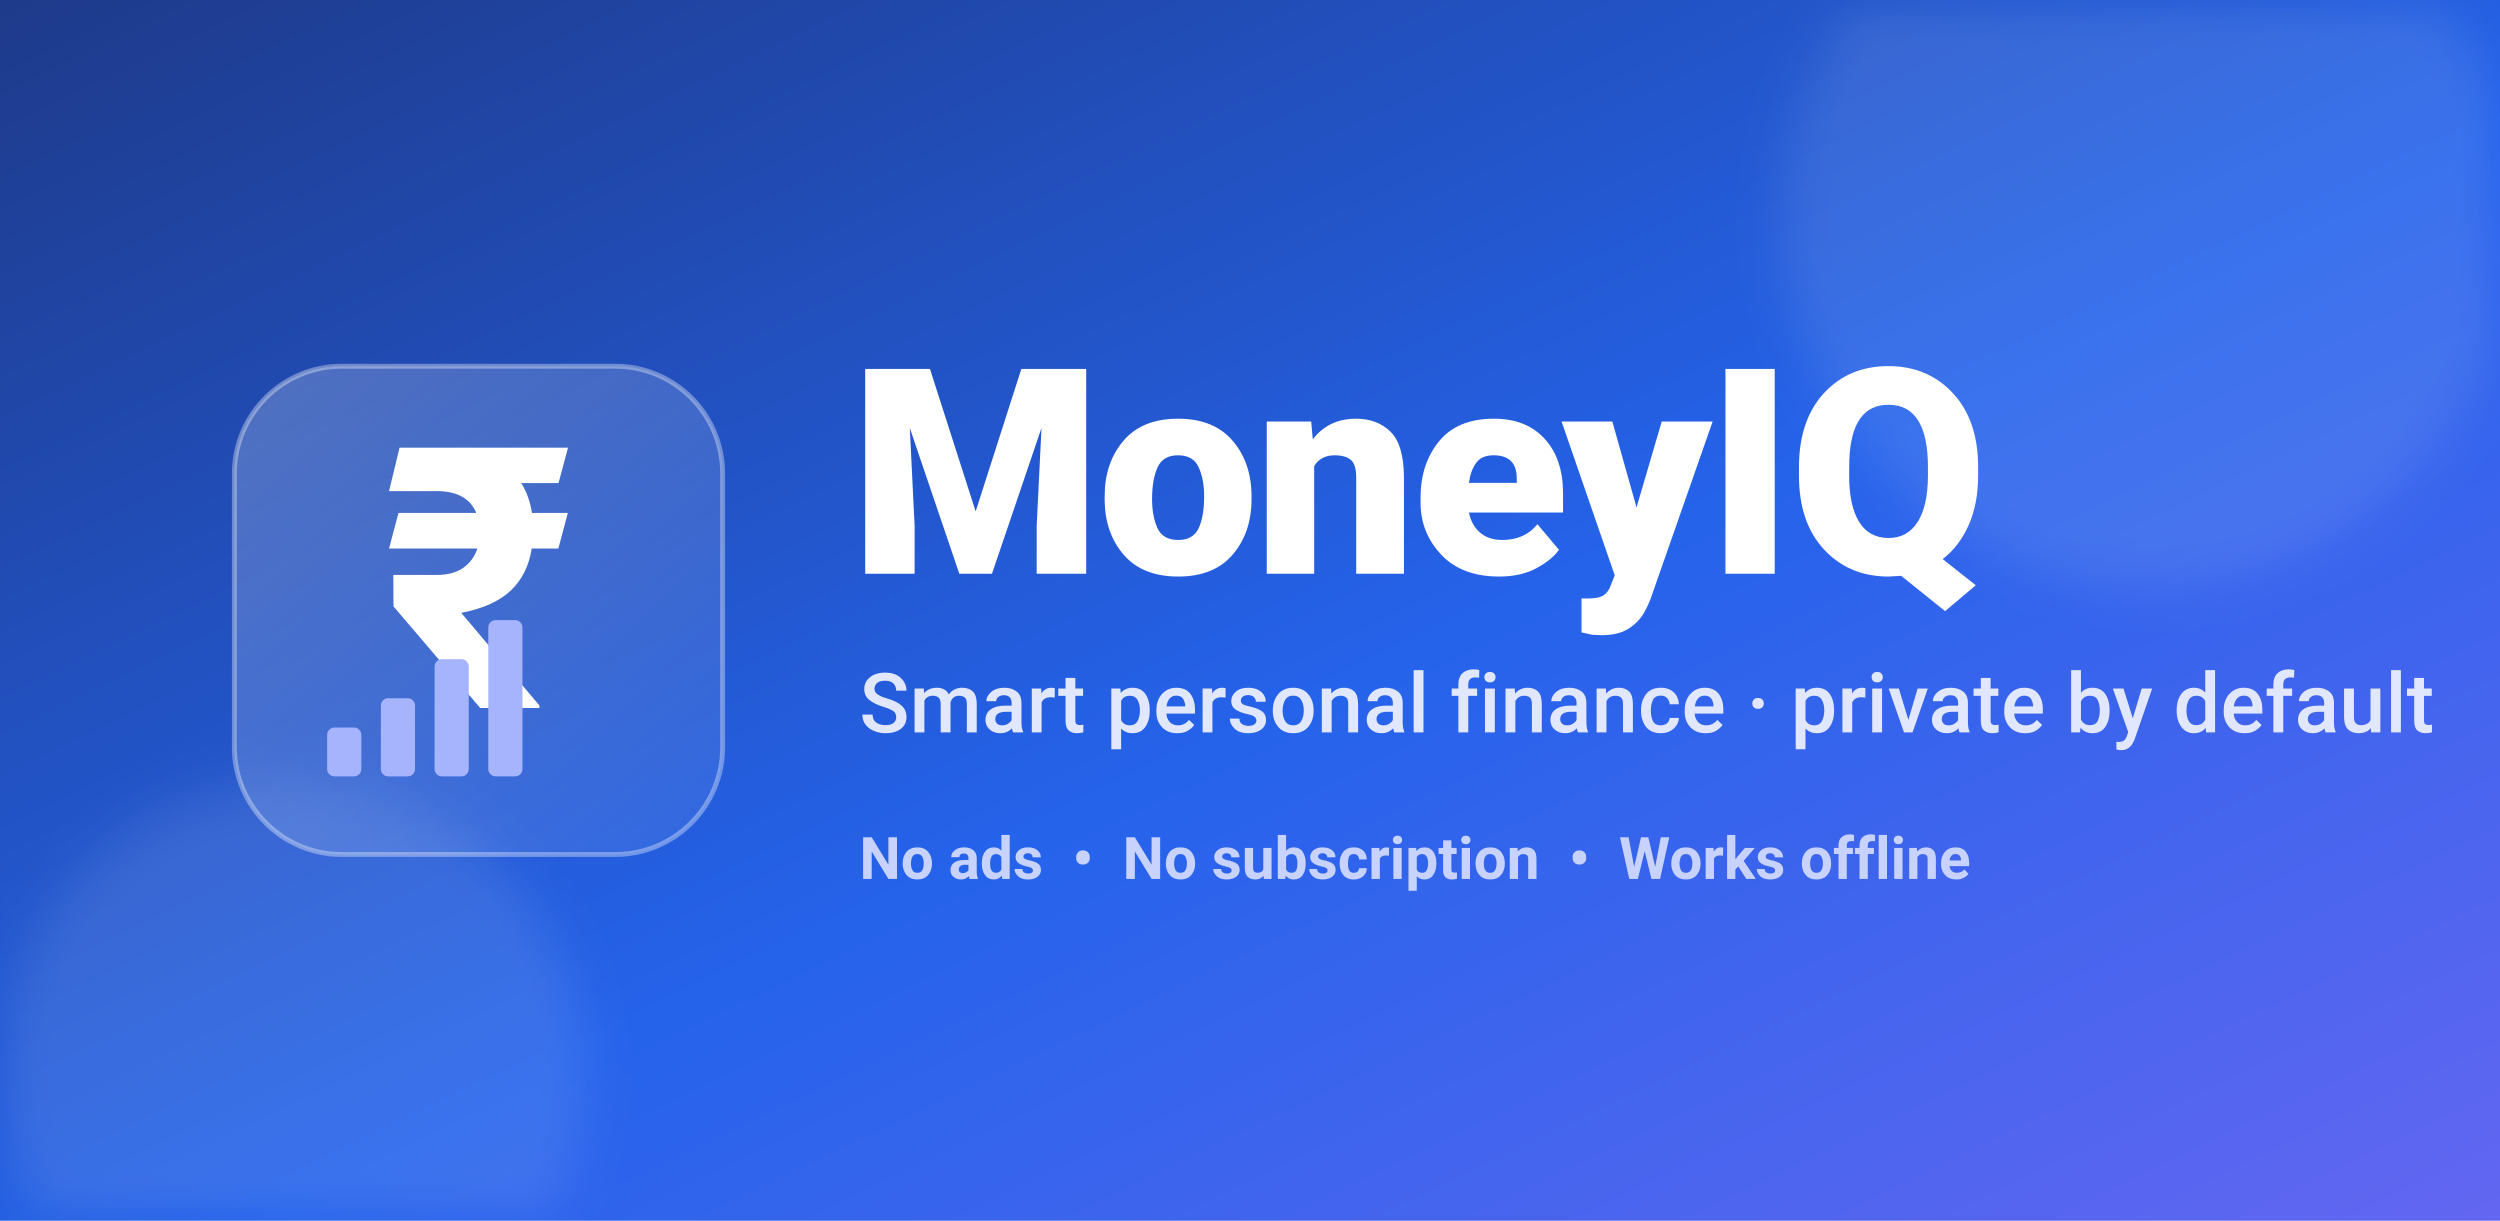
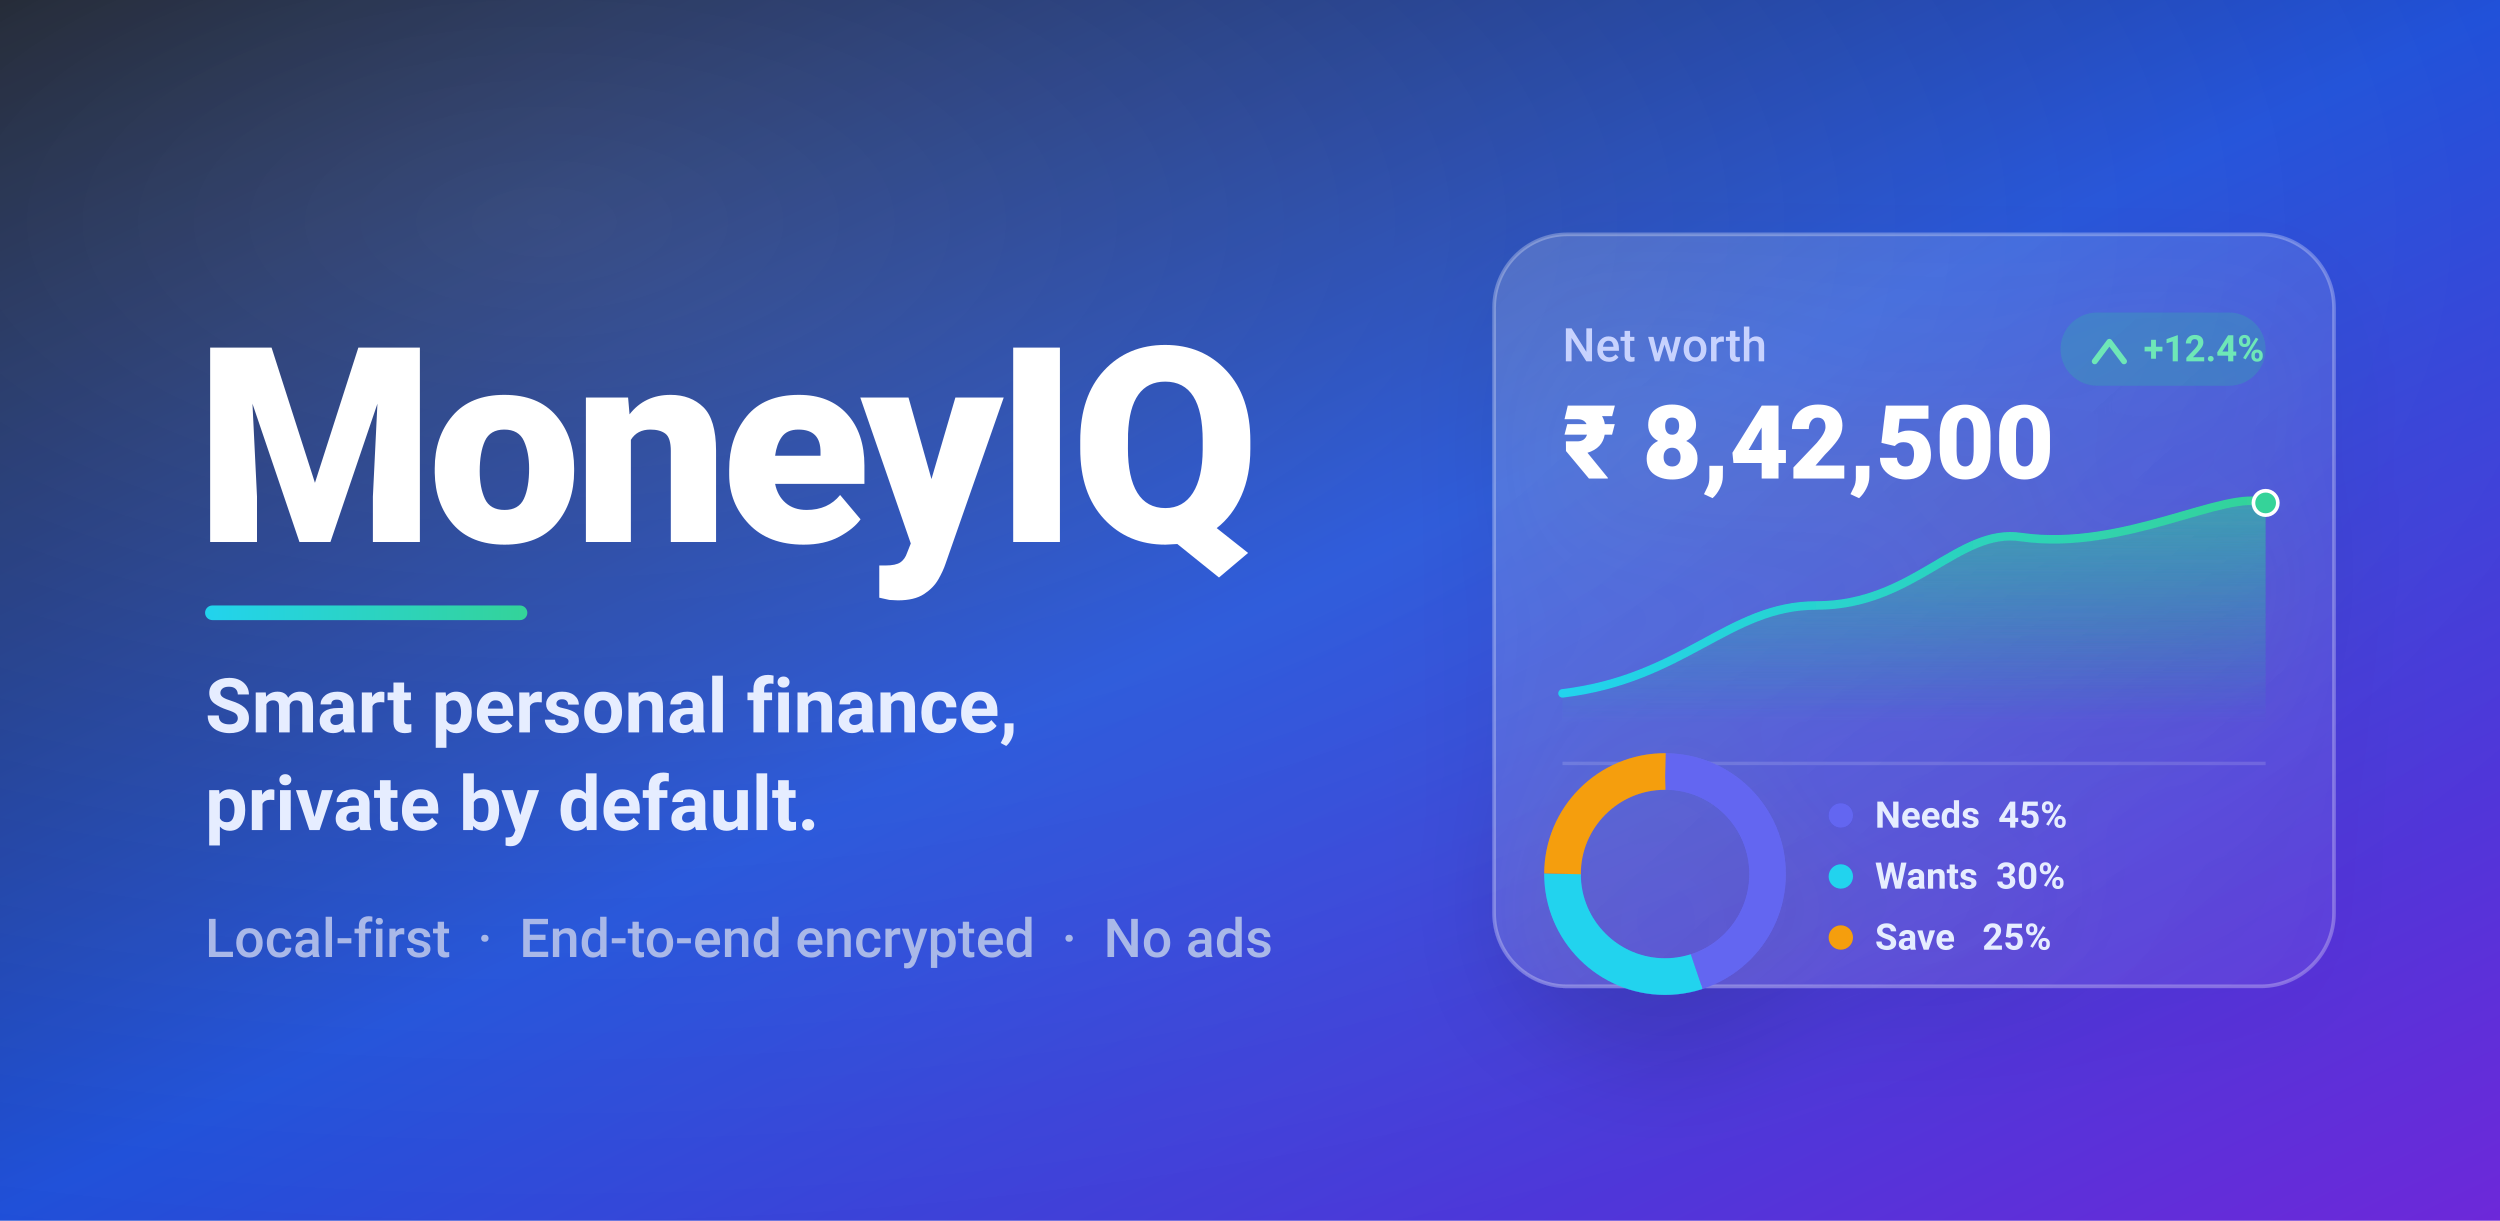
<svg xmlns="http://www.w3.org/2000/svg" width="1024" height="500" viewBox="0 0 1024 500" role="img" aria-label="MoneyIQ feature graphic">
  <defs>
    <linearGradient id="bg" x1="0" y1="0" x2="1" y2="1">
-       <stop offset="0" stop-color="#1e3a8a" />
-       <stop offset="0.55" stop-color="#2563eb" />
-       <stop offset="1" stop-color="#6366f1" />
+       <stop offset="0" stop-color="#0b1220" />
+       <stop offset="0.5" stop-color="#1d4ed8" />
+       <stop offset="1" stop-color="#6d28d9" />
    </linearGradient>
-     <linearGradient id="chip" x1="0" y1="0" x2="1" y2="1">
-       <stop offset="0" stop-color="#ffffff" stop-opacity="0.22" />
-       <stop offset="1" stop-color="#ffffff" stop-opacity="0.06" />
+     <radialGradient id="glow" cx="0.22" cy="0.18" r="0.9">
+       <stop offset="0" stop-color="#ffffff" stop-opacity="0.16" />
+       <stop offset="1" stop-color="#ffffff" stop-opacity="0" />
+     </radialGradient>
+     <linearGradient id="card" x1="0" y1="0" x2="1" y2="1">
+       <stop offset="0" stop-color="#ffffff" stop-opacity="0.16" />
+       <stop offset="1" stop-color="#ffffff" stop-opacity="0.05" />
    </linearGradient>
-     <filter id="soft" x="-20%" y="-20%" width="140%" height="140%">
-       <feGaussianBlur stdDeviation="10" />
+     <linearGradient id="area" x1="0" y1="0" x2="0" y2="1">
+       <stop offset="0" stop-color="#34d399" stop-opacity="0.55" />
+       <stop offset="1" stop-color="#34d399" stop-opacity="0" />
+     </linearGradient>
+     <linearGradient id="accent" x1="0" y1="0" x2="1" y2="0">
+       <stop offset="0" stop-color="#22d3ee" />
+       <stop offset="1" stop-color="#34d399" />
+     </linearGradient>
+     <filter id="shadow" x="-30%" y="-30%" width="160%" height="160%">
+       <feDropShadow dx="0" dy="16" stdDeviation="24" flood-color="#000000" flood-opacity="0.35" />
    </filter>
  </defs>
  <rect width="1024" height="500" fill="url(#bg)" />
-   <g opacity="0.10" filter="url(#soft)">
-     <circle cx="880" cy="90" r="150" fill="#ffffff" />
-     <circle cx="120" cy="440" r="120" fill="#ffffff" />
+   <rect width="1024" height="500" fill="url(#glow)" />
+   <g transform="translate(80,0)">
+     <text x="0" y="222" font-family="Segoe UI, Roboto, Helvetica, Arial, sans-serif" font-size="112" font-weight="800" fill="#ffffff" letter-spacing="-3">MoneyIQ</text>
+     <rect x="4" y="248" width="132" height="6" rx="3" fill="url(#accent)" />
+     <text x="4" y="300" font-family="Segoe UI, Roboto, Helvetica, Arial, sans-serif" font-size="31" font-weight="600" fill="#e6edff">Smart personal finance,</text>
+     <text x="4" y="340" font-family="Segoe UI, Roboto, Helvetica, Arial, sans-serif" font-size="31" font-weight="600" fill="#e6edff">private by default.</text>
+     <text x="4" y="392" font-family="Segoe UI, Roboto, Helvetica, Arial, sans-serif" font-size="22" font-weight="500" fill="#a9b8e8">Local-first  ·  End-to-end encrypted  ·  No ads</text>
  </g>
-   <g transform="translate(96,150)">
-     <rect x="0" y="0" width="200" height="200" rx="44" fill="url(#chip)" stroke="#ffffff" stroke-opacity="0.35" stroke-width="2" />
-     <text x="100" y="140" font-family="Segoe UI, Roboto, Helvetica, Arial, sans-serif" font-size="150" font-weight="700" fill="#ffffff" text-anchor="middle">₹</text>
-     <g transform="translate(38,150)" fill="#a5b4fc">
-       <rect x="0" y="-2" width="14" height="20" rx="3" />
-       <rect x="22" y="-14" width="14" height="32" rx="3" />
-       <rect x="44" y="-30" width="14" height="48" rx="3" />
-       <rect x="66" y="-46" width="14" height="64" rx="3" />
+   <g transform="translate(612,96)" filter="url(#shadow)">
+     <rect x="0" y="0" width="344" height="308" rx="30" fill="url(#card)" stroke="#ffffff" stroke-opacity="0.28" stroke-width="1.5" />
+     <text x="28" y="52" font-family="Segoe UI, Roboto, Arial, sans-serif" font-size="19" font-weight="500" fill="#c7d2fe">Net worth</text>
+     <g transform="translate(232,32)">
+       <rect x="0" y="0" width="84" height="30" rx="15" fill="#34d399" fill-opacity="0.22" />
+       <path d="M14 20 L20 12 L26 20" fill="none" stroke="#6ee7b7" stroke-width="2.4" stroke-linecap="round" stroke-linejoin="round" />
+       <text x="34" y="20" font-family="Segoe UI, Roboto, Arial, sans-serif" font-size="15" font-weight="700" fill="#6ee7b7">+12.4%</text>
+     </g>
+     <text x="28" y="100" font-family="Segoe UI, Roboto, Arial, sans-serif" font-size="42" font-weight="800" fill="#ffffff">₹ 8,42,500</text>
+     <path d="M28 188 C 78 182 96 152 132 152 C 172 152 190 120 216 124 C 258 130 300 104 316 110 L316 200 L28 200 Z" fill="url(#area)" />
+     <path d="M28 188 C 78 182 96 152 132 152 C 172 152 190 120 216 124 C 258 130 300 104 316 110" fill="none" stroke="url(#accent)" stroke-width="3.5" stroke-linecap="round" />
+     <circle cx="316" cy="110" r="5" fill="#34d399" stroke="#ffffff" stroke-width="1.5" />
+     <rect x="28" y="216" width="288" height="1.4" fill="#ffffff" fill-opacity="0.14" />
+     <g transform="translate(70,262) rotate(-90)">
+       <circle r="42" fill="none" stroke="#ffffff" stroke-opacity="0.10" stroke-width="15" />
+       <circle r="42" fill="none" stroke="#6366f1" stroke-width="15" stroke-dasharray="118.8 145.1" stroke-dashoffset="0" />
+       <circle r="42" fill="none" stroke="#22d3ee" stroke-width="15" stroke-dasharray="79.2 184.7" stroke-dashoffset="-118.8" />
+       <circle r="42" fill="none" stroke="#f59e0b" stroke-width="15" stroke-dasharray="66.0 197.9" stroke-dashoffset="-198.0" />
+     </g>
+     <g font-family="Segoe UI, Roboto, Arial, sans-serif" font-size="15" font-weight="600" fill="#e6edff">
+       <circle cx="142" cy="238" r="5" fill="#6366f1" />
+       <text x="156" y="243">Needs  45%</text>
+       <circle cx="142" cy="263" r="5" fill="#22d3ee" />
+       <text x="156" y="268">Wants  30%</text>
+       <circle cx="142" cy="288" r="5" fill="#f59e0b" />
+       <text x="156" y="293">Save   25%</text>
    </g>
  </g>
-   <g transform="translate(348,0)">
-     <text x="0" y="235" font-family="Segoe UI, Roboto, Helvetica, Arial, sans-serif" font-size="118" font-weight="800" fill="#ffffff" letter-spacing="-2">MoneyIQ</text>
-     <text x="4" y="300" font-family="Segoe UI, Roboto, Helvetica, Arial, sans-serif" font-size="34" font-weight="500" fill="#e0e7ff">Smart personal finance · private by default</text>
-     <text x="4" y="360" font-family="Segoe UI, Roboto, Helvetica, Arial, sans-serif" font-size="24" font-weight="600" fill="#c7d2fe">No ads  •  No subscription  •  Works offline</text>
-   </g>
</svg>
